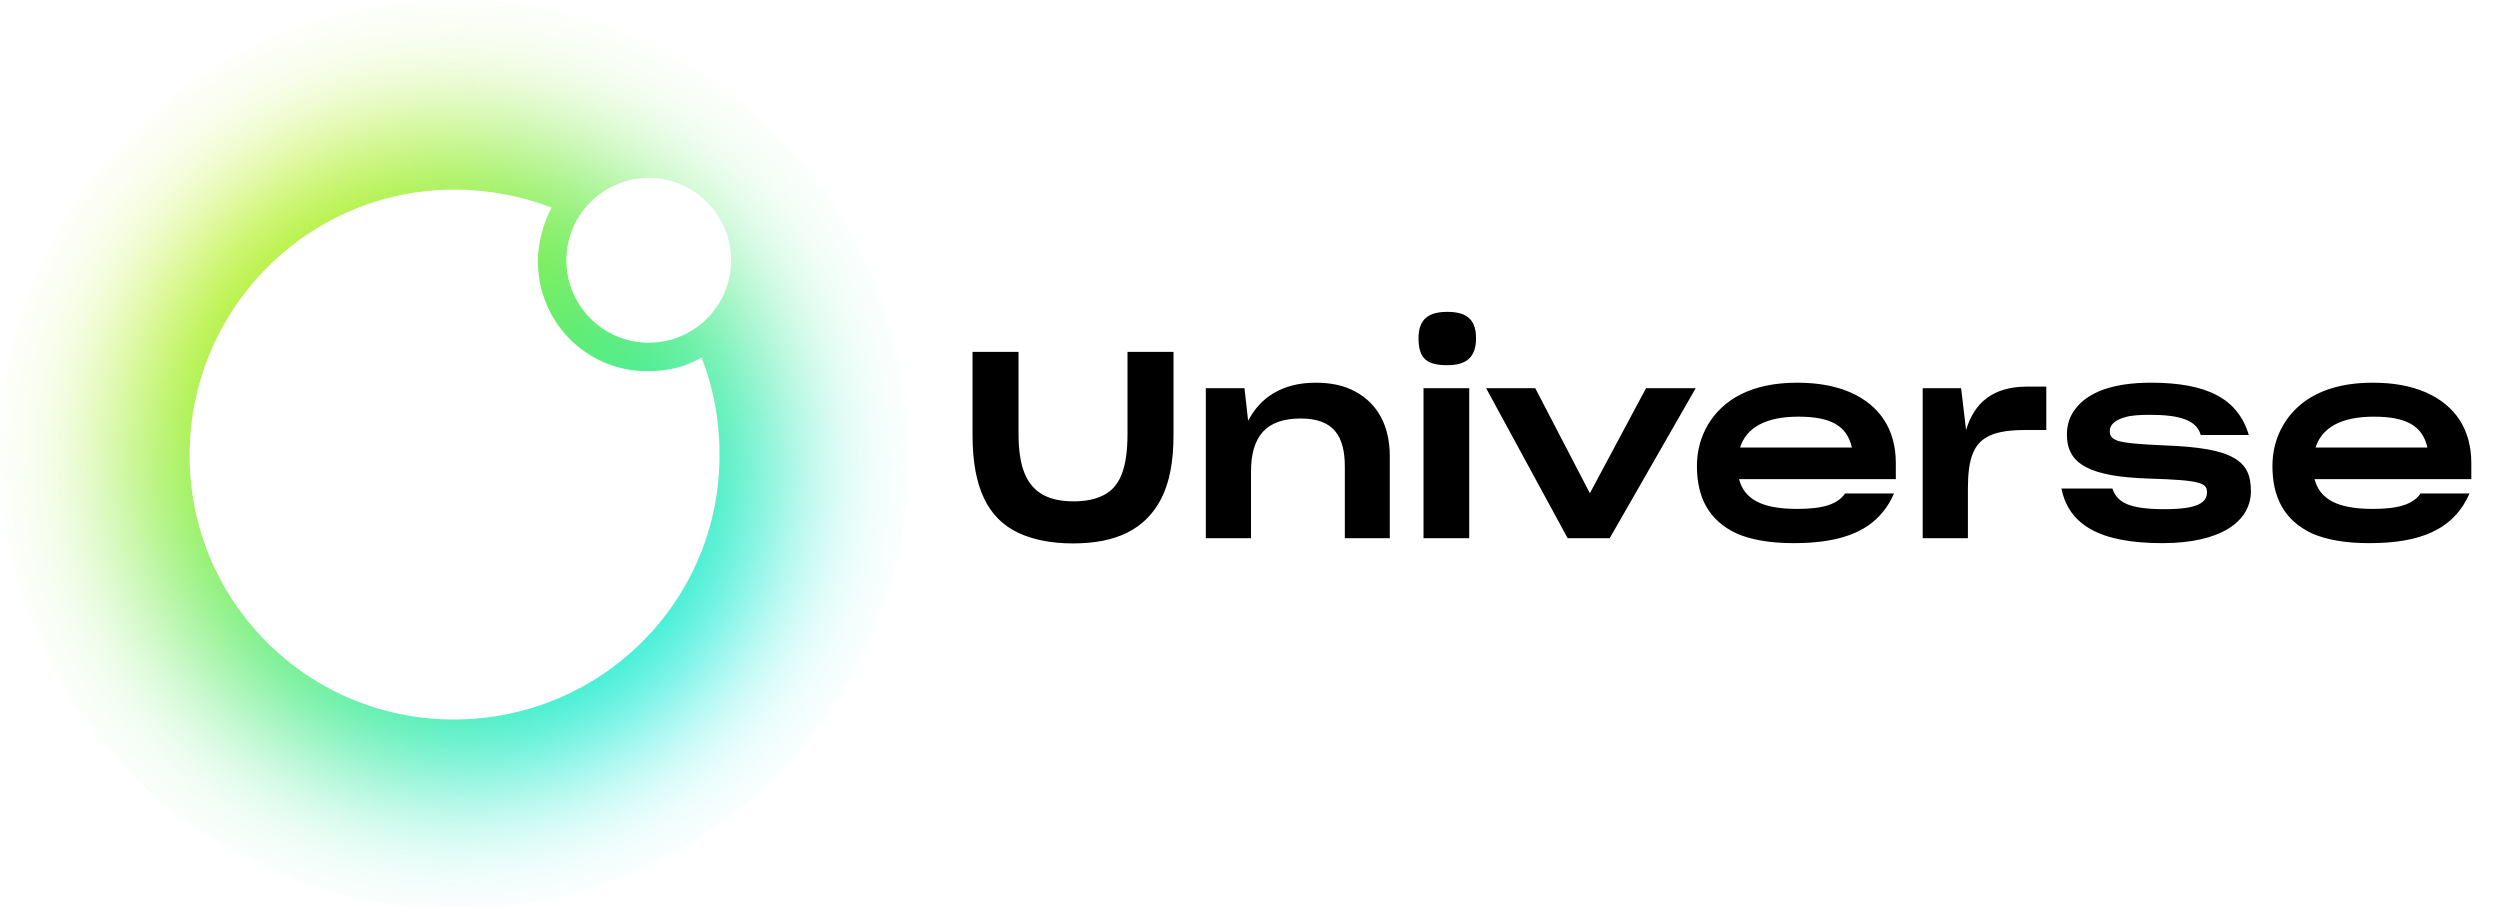
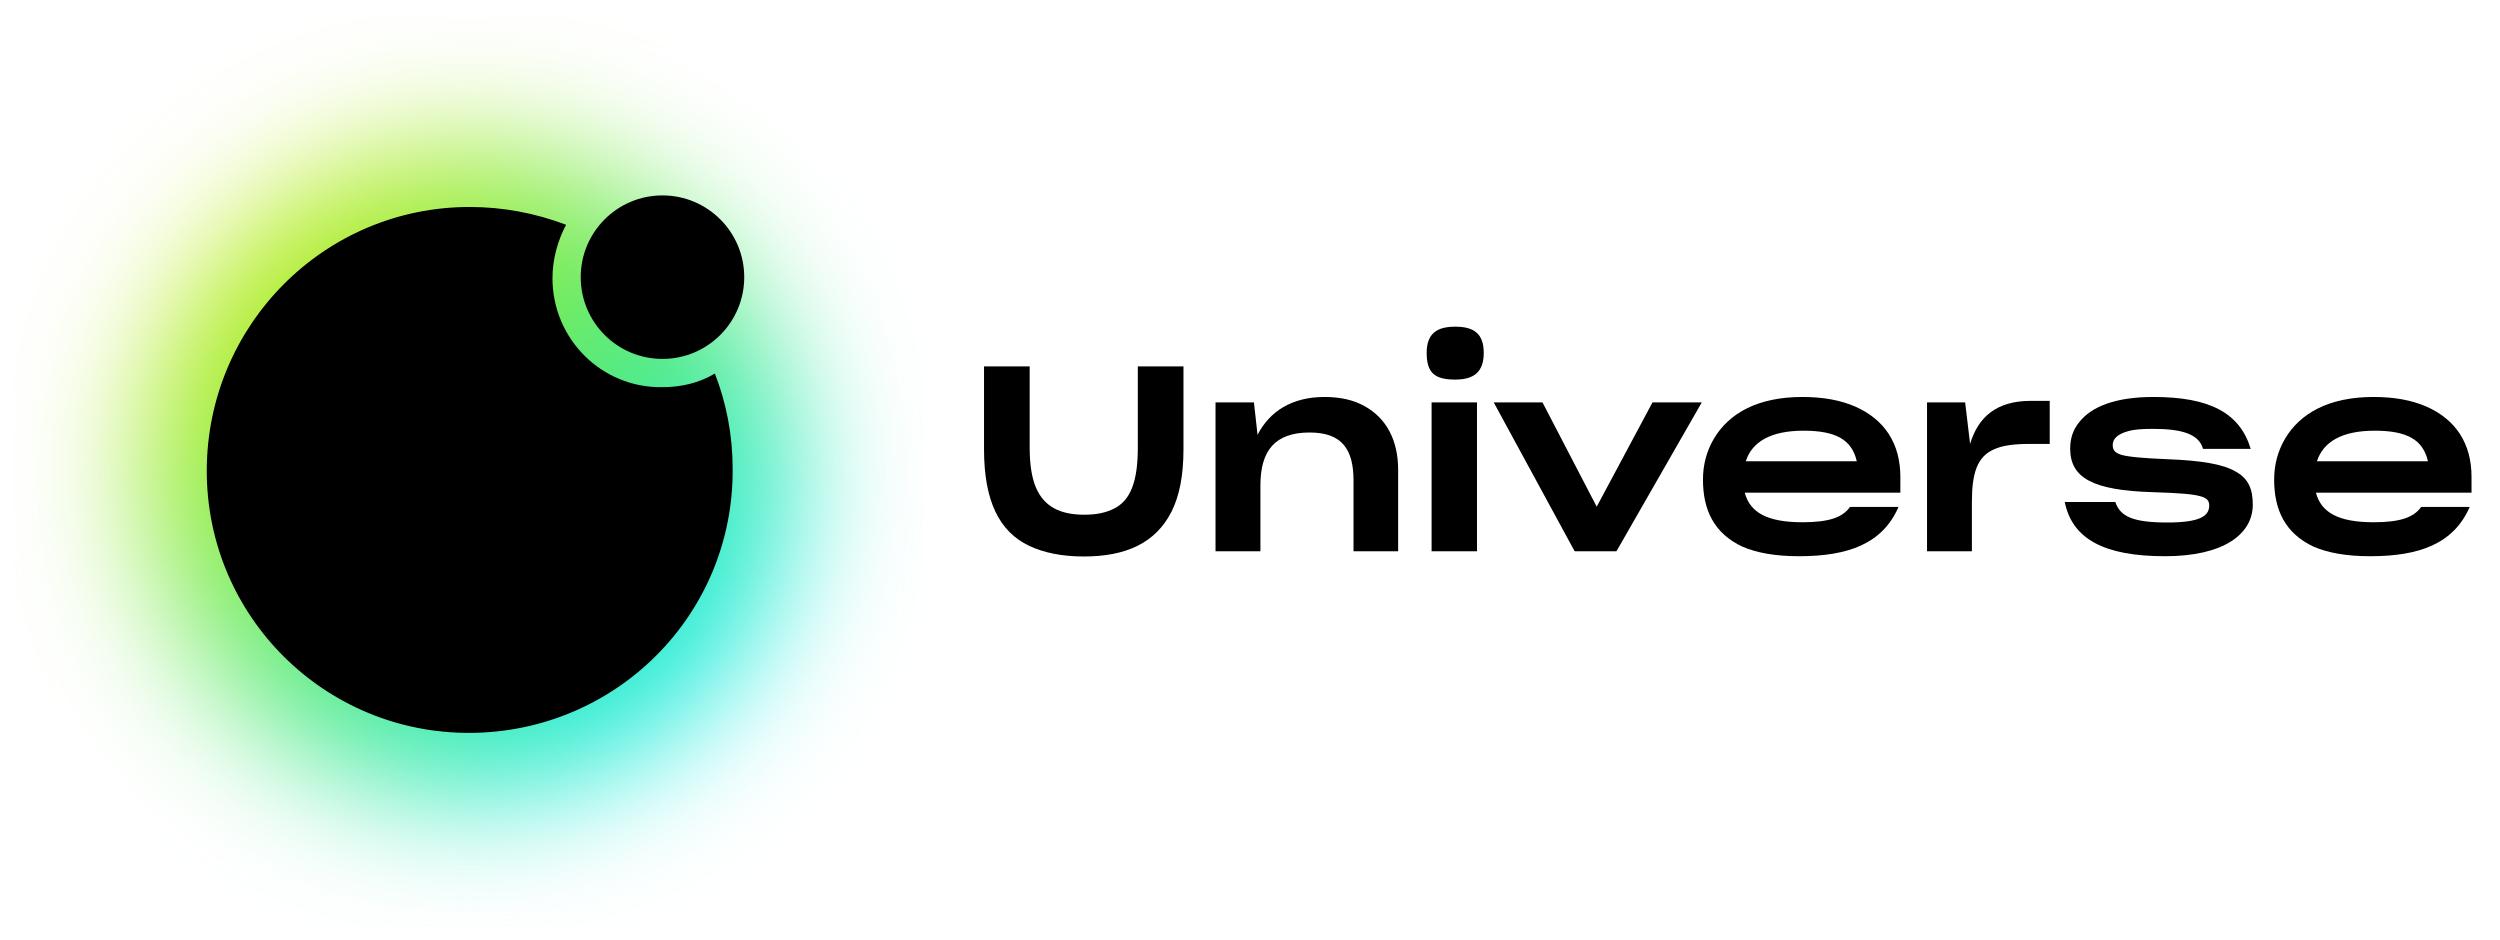
- <svg xmlns="http://www.w3.org/2000/svg" width="154" height="56" viewBox="0 0 154 56" fill="none">
-   <mask id="mask0" mask-type="alpha" maskUnits="userSpaceOnUse" x="0" y="0" width="56" height="56">
-     <path fill-rule="evenodd" clip-rule="evenodd" d="M28 56C43.464 56 56 43.464 56 28C56 12.536 43.464 0 28 0C12.536 0 0 12.536 0 28C0 43.464 12.536 56 28 56ZM39.964 22.863C36.192 22.928 33.136 19.872 33.136 16.101C33.136 14.931 33.462 13.76 33.982 12.785C32.096 12.07 30.08 11.68 28 11.68C18.962 11.68 11.68 19.027 11.68 28.065C11.68 37.103 19.027 44.385 28.065 44.32C37.103 44.255 44.385 36.973 44.32 27.935C44.32 25.854 43.93 23.838 43.215 22.018C42.239 22.603 41.134 22.863 39.964 22.863ZM45.038 16.036C45.038 18.838 42.766 21.11 39.964 21.11C37.161 21.11 34.889 18.838 34.889 16.036C34.889 13.233 37.161 10.962 39.964 10.962C42.766 10.962 45.038 13.233 45.038 16.036Z" fill="#C4C4C4" />
-   </mask>
-   <g mask="url(#mask0)">
-     <g filter="url(#filter0_f)">
-       <path d="M47.91 28.147C47.91 39.213 38.939 48.184 27.872 48.184C16.806 48.184 7.835 39.213 7.835 28.147C7.835 17.08 16.806 8.109 27.872 8.109C38.939 8.109 47.91 17.08 47.91 28.147Z" fill="url(#paint0_linear)" />
-     </g>
+ <svg xmlns="http://www.w3.org/2000/svg" width="133" height="50" viewBox="0 0 133 50" fill="none">
+   <g filter="url(#filter0_f_172_5191)">
+     <path d="M42.066 25.126C42.066 34.611 34.376 42.301 24.891 42.301C15.405 42.301 7.716 34.611 7.716 25.126C7.716 15.641 15.405 7.951 24.891 7.951C34.376 7.951 42.066 15.641 42.066 25.126Z" fill="url(#paint0_linear_172_5191)" />
  </g>
-   <path d="M66.106 33.474C68.698 33.474 70.549 32.653 71.547 30.689C72.046 29.691 72.288 28.419 72.288 26.81V21.674H69.454V26.729C69.454 28.838 68.988 29.997 67.99 30.496C67.49 30.754 66.895 30.883 66.138 30.883C64.657 30.883 63.643 30.399 63.128 29.192C62.87 28.58 62.742 27.759 62.742 26.729V21.674H59.908V26.81C59.908 30.045 60.858 31.929 62.709 32.814C63.643 33.249 64.754 33.474 66.106 33.474ZM77.062 33.152V29.063C77.062 26.89 77.98 25.779 80.121 25.779C82.166 25.779 82.842 26.874 82.842 28.758V33.152H85.611V28.098C85.611 26.246 84.87 24.878 83.518 24.137C82.826 23.751 82.005 23.574 81.039 23.574C79.01 23.574 77.626 24.475 76.885 25.924L76.66 23.912H74.278V33.152H77.062ZM89.153 22.495C90.344 22.495 90.924 21.996 90.924 20.837C90.924 19.63 90.296 19.211 89.153 19.211C88.026 19.211 87.382 19.63 87.382 20.837C87.382 22.093 87.897 22.495 89.153 22.495ZM87.688 33.152H90.505V23.912H87.688V33.152ZM96.567 33.152H99.159L104.456 23.912H101.397L97.936 30.383L94.571 23.912H91.545L96.567 33.152ZM116.669 30.399H113.659C113.208 31.027 112.403 31.349 110.713 31.349C108.475 31.349 107.445 30.721 107.123 29.514H116.782V28.532C116.782 26.456 115.8 24.974 113.981 24.169C113.047 23.767 111.985 23.574 110.697 23.574C107.928 23.574 106.141 24.588 105.207 26.166C104.757 26.938 104.531 27.776 104.531 28.709C104.531 30.593 105.223 32.042 106.978 32.863C107.864 33.249 109.023 33.458 110.488 33.458C113.546 33.458 115.671 32.685 116.669 30.399ZM110.777 25.667C112.757 25.667 113.772 26.214 114.077 27.566H107.187C107.574 26.359 108.733 25.667 110.777 25.667ZM118.438 33.152H121.223V30.094C121.223 28.275 121.561 27.276 122.591 26.826C123.106 26.584 123.847 26.488 124.812 26.488H126.052V23.815H124.877C122.736 23.815 121.609 24.83 121.11 26.488L120.804 23.912H118.438V33.152ZM133.214 33.458C136.82 33.458 138.656 32.106 138.656 30.255C138.656 29.289 138.382 28.629 137.577 28.194C136.804 27.743 135.468 27.518 133.359 27.438C131.814 27.373 130.945 27.293 130.494 27.164C130.043 27.019 129.963 26.826 129.963 26.552C129.963 26.214 130.204 25.892 130.912 25.699C131.283 25.586 131.782 25.554 132.458 25.554C134.18 25.554 135.307 25.844 135.565 26.794H138.527C137.851 24.556 135.967 23.574 132.49 23.574C130.14 23.574 128.642 24.169 127.886 25.135C127.5 25.602 127.322 26.15 127.322 26.777C127.322 28.613 128.755 29.369 132.426 29.482C133.971 29.53 134.889 29.595 135.355 29.723C135.822 29.836 135.951 30.013 135.951 30.319C135.951 30.963 135.372 31.365 133.359 31.365C131.218 31.365 130.429 30.995 130.124 30.094H126.984C127.451 32.38 129.415 33.458 133.214 33.458ZM152.12 30.399H149.11C148.659 31.027 147.854 31.349 146.164 31.349C143.926 31.349 142.896 30.721 142.574 29.514H152.233V28.532C152.233 26.456 151.251 24.974 149.432 24.169C148.498 23.767 147.435 23.574 146.148 23.574C143.379 23.574 141.592 24.588 140.658 26.166C140.207 26.938 139.982 27.776 139.982 28.709C139.982 30.593 140.674 32.042 142.429 32.863C143.314 33.249 144.473 33.458 145.938 33.458C148.997 33.458 151.122 32.685 152.12 30.399ZM146.228 25.667C148.208 25.667 149.222 26.214 149.528 27.566H142.638C143.024 26.359 144.184 25.667 146.228 25.667Z" fill="black" />
+   <path fill-rule="evenodd" clip-rule="evenodd" d="M39.593 14.745C39.593 17.147 37.645 19.094 35.243 19.094C32.841 19.094 30.894 17.147 30.894 14.745C30.894 12.343 32.841 10.396 35.243 10.396C37.645 10.396 39.593 12.343 39.593 14.745ZM29.392 14.801C29.392 18.033 32.011 20.653 35.243 20.597C36.247 20.597 37.194 20.374 38.03 19.872C38.643 21.433 38.977 23.161 38.977 24.944C39.033 32.691 32.791 38.933 25.044 38.989C17.298 39.044 11 32.802 11 25.055C11 17.309 17.242 11.011 24.989 11.011C26.772 11.011 28.5 11.345 30.116 11.958C29.67 12.794 29.392 13.798 29.392 14.801Z" fill="black" />
+   <path d="M57.662 29.605C59.884 29.605 61.471 28.901 62.326 27.218C62.754 26.362 62.961 25.272 62.961 23.892V19.491H60.532V23.823C60.532 25.631 60.132 26.624 59.277 27.052C58.849 27.273 58.339 27.383 57.69 27.383C56.42 27.383 55.551 26.969 55.11 25.934C54.889 25.41 54.779 24.706 54.779 23.823V19.491H52.35V23.892C52.35 26.666 53.164 28.28 54.751 29.039C55.551 29.412 56.503 29.605 57.662 29.605Z" fill="black" />
+   <path d="M67.054 29.329V25.824C67.054 23.961 67.84 23.009 69.675 23.009C71.428 23.009 72.007 23.948 72.007 25.562V29.329H74.381V24.996C74.381 23.409 73.746 22.236 72.587 21.602C71.993 21.271 71.29 21.119 70.462 21.119C68.723 21.119 67.537 21.892 66.902 23.133L66.709 21.409H64.666V29.329H67.054Z" fill="black" />
+   <path d="M77.417 20.194C78.438 20.194 78.935 19.767 78.935 18.773C78.935 17.738 78.396 17.379 77.417 17.379C76.451 17.379 75.899 17.738 75.899 18.773C75.899 19.849 76.341 20.194 77.417 20.194ZM76.161 29.329H78.576V21.409H76.161V29.329Z" fill="black" />
+   <path d="M83.772 29.329H85.994L90.534 21.409H87.912L84.945 26.956L82.061 21.409H79.467L83.772 29.329Z" fill="black" />
+   <path d="M101.002 26.969H98.422C98.036 27.508 97.346 27.784 95.897 27.784C93.979 27.784 93.096 27.245 92.82 26.21H101.099V25.369C101.099 23.589 100.257 22.319 98.698 21.629C97.898 21.284 96.987 21.119 95.883 21.119C93.51 21.119 91.978 21.988 91.178 23.34C90.791 24.003 90.598 24.72 90.598 25.52C90.598 27.135 91.192 28.377 92.696 29.081C93.455 29.412 94.448 29.591 95.704 29.591C98.325 29.591 100.147 28.929 101.002 26.969ZM95.952 22.913C97.649 22.913 98.519 23.382 98.781 24.541H92.875C93.206 23.506 94.2 22.913 95.952 22.913Z" fill="black" />
+   <path d="M102.518 29.329H104.905V26.707C104.905 25.148 105.195 24.293 106.078 23.906C106.52 23.699 107.154 23.616 107.982 23.616H109.045V21.326H108.037C106.202 21.326 105.236 22.195 104.809 23.616L104.546 21.409H102.518V29.329Z" fill="black" />
+   <path d="M115.184 29.591C118.275 29.591 119.848 28.432 119.848 26.845C119.848 26.017 119.613 25.451 118.923 25.079C118.261 24.693 117.116 24.499 115.308 24.43C113.983 24.375 113.238 24.306 112.852 24.196C112.466 24.072 112.397 23.906 112.397 23.672C112.397 23.382 112.604 23.106 113.211 22.94C113.528 22.844 113.956 22.816 114.535 22.816C116.012 22.816 116.978 23.064 117.198 23.878H119.737C119.158 21.96 117.543 21.119 114.563 21.119C112.548 21.119 111.265 21.629 110.617 22.457C110.285 22.857 110.134 23.327 110.134 23.865C110.134 25.438 111.362 26.086 114.508 26.183C115.832 26.224 116.619 26.279 117.019 26.39C117.419 26.486 117.53 26.638 117.53 26.9C117.53 27.452 117.033 27.797 115.308 27.797C113.473 27.797 112.797 27.48 112.535 26.707H109.844C110.244 28.667 111.927 29.591 115.184 29.591Z" fill="black" />
+   <path d="M131.389 26.969H128.808C128.422 27.508 127.732 27.784 126.283 27.784C124.365 27.784 123.482 27.245 123.206 26.21H131.485V25.369C131.485 23.589 130.644 22.319 129.084 21.629C128.284 21.284 127.373 21.119 126.269 21.119C123.896 21.119 122.364 21.988 121.564 23.34C121.178 24.003 120.985 24.72 120.985 25.52C120.985 27.135 121.578 28.377 123.082 29.081C123.841 29.412 124.834 29.591 126.09 29.591C128.712 29.591 130.533 28.929 131.389 26.969ZM126.338 22.913C128.036 22.913 128.905 23.382 129.167 24.541H123.261C123.593 23.506 124.586 22.913 126.338 22.913Z" fill="black" />
  <defs>
-     <filter id="filter0_f" x="-0.936" y="-0.661" width="57.617" height="57.617" filterUnits="userSpaceOnUse" color-interpolation-filters="sRGB">
+     <filter id="filter0_f_172_5191" x="0.716" y="0.951" width="48.35" height="48.35" filterUnits="userSpaceOnUse" color-interpolation-filters="sRGB">
      <feFlood flood-opacity="0" result="BackgroundImageFix" />
      <feBlend mode="normal" in="SourceGraphic" in2="BackgroundImageFix" result="shape" />
-       <feGaussianBlur stdDeviation="4.385" result="effect1_foregroundBlur" />
+       <feGaussianBlur stdDeviation="3.5" result="effect1_foregroundBlur_172_5191" />
    </filter>
-     <linearGradient id="paint0_linear" x1="13.166" y1="15.258" x2="40.94" y2="43.032" gradientUnits="userSpaceOnUse">
-       <stop stop-color="#BFEF00" />
+     <linearGradient id="paint0_linear_172_5191" x1="12.285" y1="14.079" x2="36.091" y2="37.885" gradientUnits="userSpaceOnUse">
+       <stop stop-color="#BCEB00" />
      <stop offset="1" stop-color="#00EAEA" />
    </linearGradient>
  </defs>
</svg>
